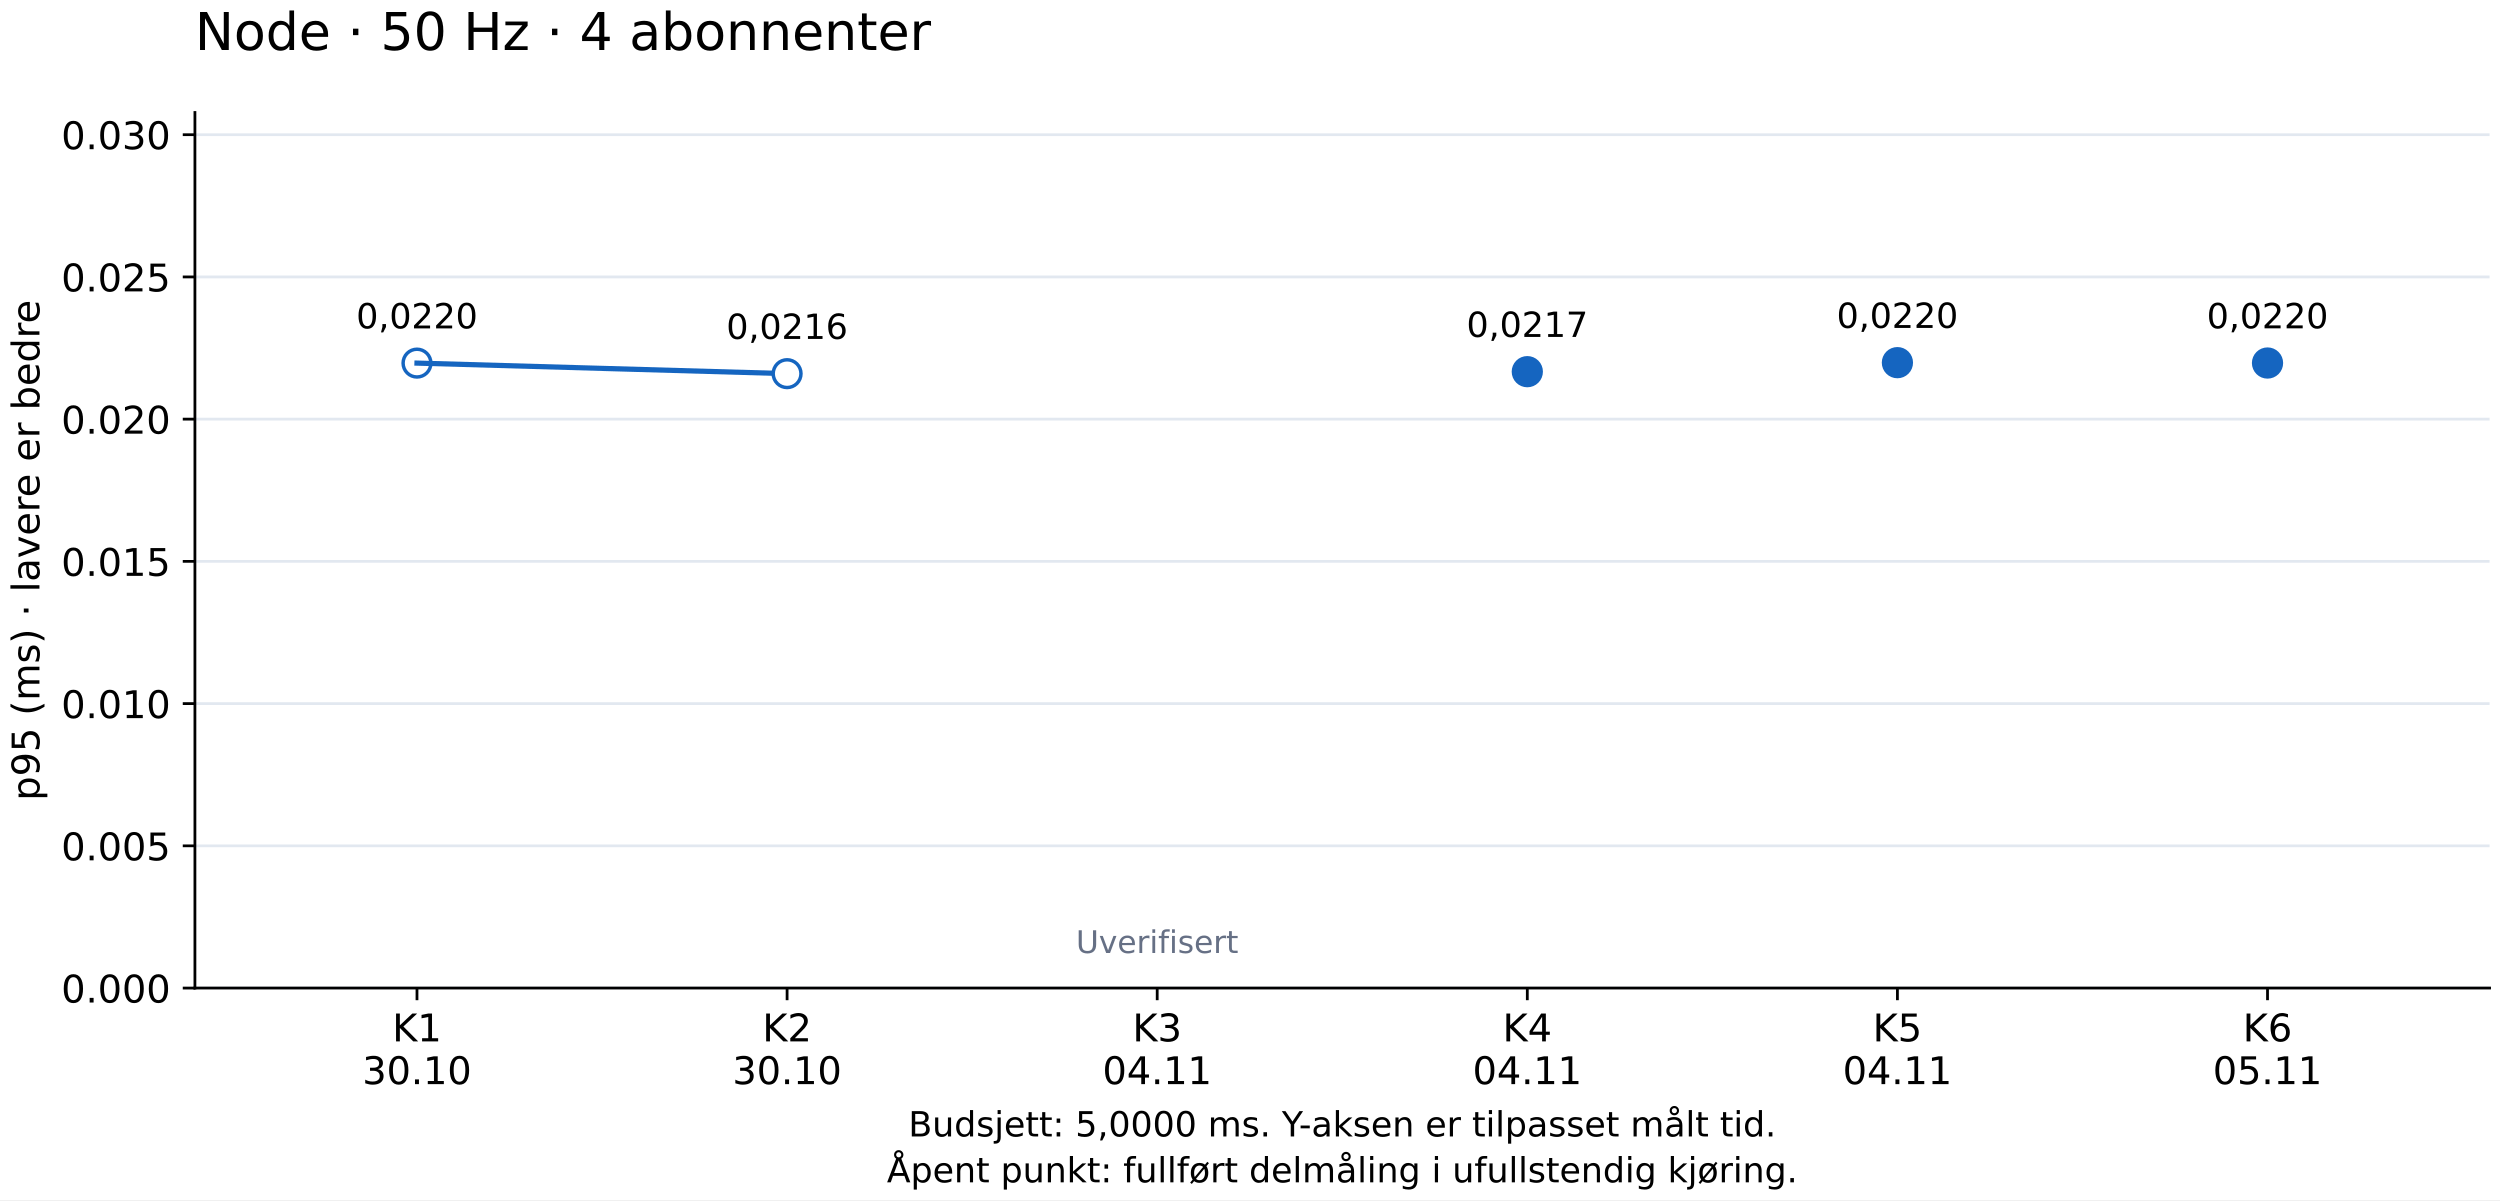
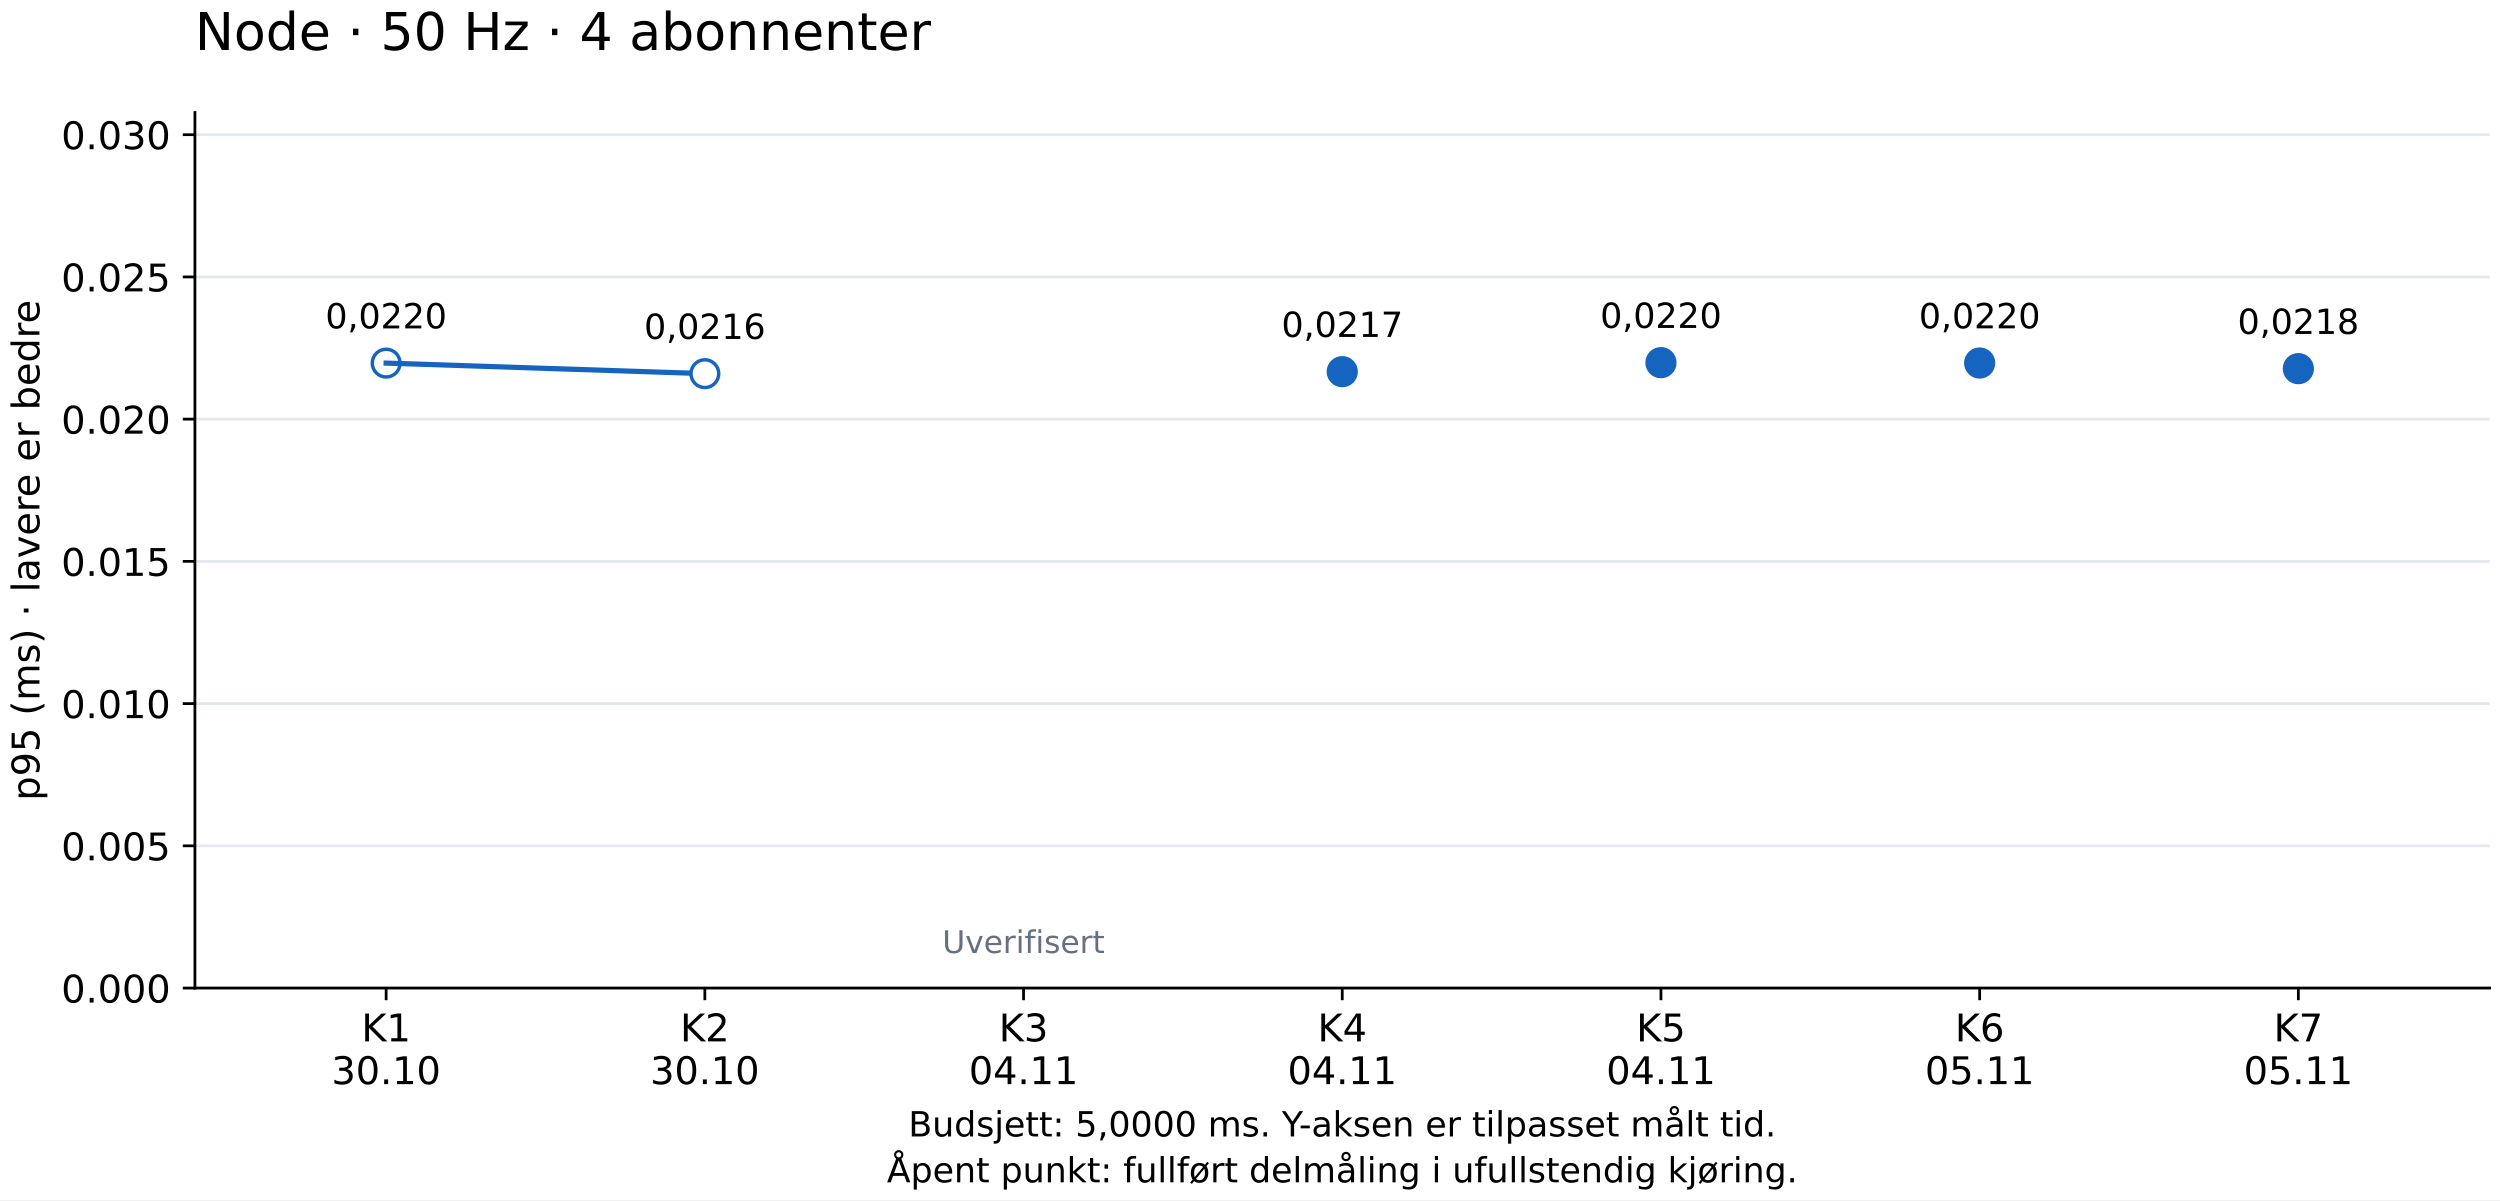
<svg xmlns="http://www.w3.org/2000/svg" xmlns:xlink="http://www.w3.org/1999/xlink" width="720pt" height="345.6pt" viewBox="0 0 720 345.6" version="1.1">
  <defs>
    <style type="text/css">*{stroke-linejoin: round; stroke-linecap: butt}</style>
  </defs>
  <g id="figure_1">
    <g id="patch_1">
      <path d="M 0 345.6  L 720 345.6  L 720 0  L 0 0  z " style="fill: #ffffff" />
    </g>
    <g id="axes_1">
      <g id="patch_2">
        <path d="M 56.137 284.558  L 717 284.558  L 717 32.398  L 56.137 32.398  z " style="fill: #ffffff" />
      </g>
      <g id="matplotlib.axis_1">
        <g id="xtick_1">
          <g id="line2d_1">
            <defs>
              <path id="m3a9fe52da0" d="M 0 0  L 0 3.5  " style="stroke: #000000; stroke-width: 0.8" />
            </defs>
            <g>
-               <use xlink:href="#m3a9fe52da0" x="120.092" y="284.558" style="stroke: #000000; stroke-width: 0.8" />
+               <use xlink:href="#m3a9fe52da0" x="111.209" y="284.558" style="stroke: #000000; stroke-width: 0.8" />
            </g>
          </g>
          <g id="text_1">
-             <text style="font-size: 11px; font-family: 'DejaVu Sans'" transform="translate(112.9854 299.9161)">K1</text>
-             <text style="font-size: 11px; font-family: 'DejaVu Sans'" transform="translate(104.3461 312.2337)">30.10</text>
+             <text style="font-size: 11px; font-family: 'DejaVu Sans'" transform="translate(104.1028 299.9161)">K1</text>
+             <text style="font-size: 11px; font-family: 'DejaVu Sans'" transform="translate(95.46353 312.2337)">30.10</text>
          </g>
        </g>
        <g id="xtick_2">
          <g id="line2d_2">
            <g>
-               <use xlink:href="#m3a9fe52da0" x="226.682" y="284.558" style="stroke: #000000; stroke-width: 0.8" />
+               <use xlink:href="#m3a9fe52da0" x="202.995" y="284.558" style="stroke: #000000; stroke-width: 0.8" />
            </g>
          </g>
          <g id="text_2">
-             <text style="font-size: 11px; font-family: 'DejaVu Sans'" transform="translate(219.5761 299.9161)">K2</text>
-             <text style="font-size: 11px; font-family: 'DejaVu Sans'" transform="translate(210.9368 312.2337)">30.10</text>
+             <text style="font-size: 11px; font-family: 'DejaVu Sans'" transform="translate(195.8893 299.9161)">K2</text>
+             <text style="font-size: 11px; font-family: 'DejaVu Sans'" transform="translate(187.25 312.2337)">30.10</text>
          </g>
        </g>
        <g id="xtick_3">
          <g id="line2d_3">
            <g>
-               <use xlink:href="#m3a9fe52da0" x="333.273" y="284.558" style="stroke: #000000; stroke-width: 0.8" />
+               <use xlink:href="#m3a9fe52da0" x="294.782" y="284.558" style="stroke: #000000; stroke-width: 0.8" />
            </g>
          </g>
          <g id="text_3">
-             <text style="font-size: 11px; font-family: 'DejaVu Sans'" transform="translate(326.1669 299.9161)">K3</text>
-             <text style="font-size: 11px; font-family: 'DejaVu Sans'" transform="translate(317.5276 312.2337)">04.11</text>
+             <text style="font-size: 11px; font-family: 'DejaVu Sans'" transform="translate(287.6758 299.9161)">K3</text>
+             <text style="font-size: 11px; font-family: 'DejaVu Sans'" transform="translate(279.0365 312.2337)">04.11</text>
          </g>
        </g>
        <g id="xtick_4">
          <g id="line2d_4">
            <g>
-               <use xlink:href="#m3a9fe52da0" x="439.864" y="284.558" style="stroke: #000000; stroke-width: 0.8" />
+               <use xlink:href="#m3a9fe52da0" x="386.568" y="284.558" style="stroke: #000000; stroke-width: 0.8" />
            </g>
          </g>
          <g id="text_4">
-             <text style="font-size: 11px; font-family: 'DejaVu Sans'" transform="translate(432.7576 299.9161)">K4</text>
-             <text style="font-size: 11px; font-family: 'DejaVu Sans'" transform="translate(424.1183 312.2337)">04.11</text>
+             <text style="font-size: 11px; font-family: 'DejaVu Sans'" transform="translate(379.4623 299.9161)">K4</text>
+             <text style="font-size: 11px; font-family: 'DejaVu Sans'" transform="translate(370.823 312.2337)">04.11</text>
          </g>
        </g>
        <g id="xtick_5">
          <g id="line2d_5">
            <g>
-               <use xlink:href="#m3a9fe52da0" x="546.455" y="284.558" style="stroke: #000000; stroke-width: 0.8" />
+               <use xlink:href="#m3a9fe52da0" x="478.355" y="284.558" style="stroke: #000000; stroke-width: 0.8" />
            </g>
          </g>
          <g id="text_5">
-             <text style="font-size: 11px; font-family: 'DejaVu Sans'" transform="translate(539.3484 299.9161)">K5</text>
-             <text style="font-size: 11px; font-family: 'DejaVu Sans'" transform="translate(530.7091 312.2337)">04.11</text>
+             <text style="font-size: 11px; font-family: 'DejaVu Sans'" transform="translate(471.2487 299.9161)">K5</text>
+             <text style="font-size: 11px; font-family: 'DejaVu Sans'" transform="translate(462.6094 312.2337)">04.11</text>
          </g>
        </g>
        <g id="xtick_6">
          <g id="line2d_6">
            <g>
-               <use xlink:href="#m3a9fe52da0" x="653.045" y="284.558" style="stroke: #000000; stroke-width: 0.8" />
+               <use xlink:href="#m3a9fe52da0" x="570.141" y="284.558" style="stroke: #000000; stroke-width: 0.8" />
            </g>
          </g>
          <g id="text_6">
-             <text style="font-size: 11px; font-family: 'DejaVu Sans'" transform="translate(645.9391 299.9161)">K6</text>
-             <text style="font-size: 11px; font-family: 'DejaVu Sans'" transform="translate(637.2998 312.2337)">05.11</text>
-           </g>
-         </g>
-         <g id="text_7">
+             <text style="font-size: 11px; font-family: 'DejaVu Sans'" transform="translate(563.0352 299.9161)">K6</text>
+             <text style="font-size: 11px; font-family: 'DejaVu Sans'" transform="translate(554.3959 312.2337)">05.11</text>
+           </g>
+         </g>
+         <g id="xtick_7">
+           <g id="line2d_7">
+             <g>
+               <use xlink:href="#m3a9fe52da0" x="661.928" y="284.558" style="stroke: #000000; stroke-width: 0.8" />
+             </g>
+           </g>
+           <g id="text_7">
+             <text style="font-size: 11px; font-family: 'DejaVu Sans'" transform="translate(654.8217 299.9161)">K7</text>
+             <text style="font-size: 11px; font-family: 'DejaVu Sans'" transform="translate(646.1824 312.2337)">05.11</text>
+           </g>
+         </g>
+         <g id="text_8">
          <text style="font-size: 10px; font-family: 'DejaVu Sans'" transform="translate(261.613 327.301)">Budsjett: 5,0000 ms. Y-aksen er tilpasset målt tid.</text>
          <text style="font-size: 10px; font-family: 'DejaVu Sans'" transform="translate(255.4122 340.5201)">Åpent punkt: fullført delmåling i ufullstendig kjøring.</text>
        </g>
      </g>
      <g id="matplotlib.axis_2">
        <g id="ytick_1">
-           <g id="line2d_7">
+           <g id="line2d_8">
            <path d="M 56.137 284.558  L 717 284.558  " clip-path="url(#pd9fed066c4)" style="fill: none; stroke: #e2e8f0; stroke-width: 0.8; stroke-linecap: square" />
          </g>
-           <g id="line2d_8">
+           <g id="line2d_9">
            <defs>
              <path id="m56f8623be5" d="M 0 0  L -3.5 0  " style="stroke: #000000; stroke-width: 0.8" />
            </defs>
            <g>
              <use xlink:href="#m56f8623be5" x="56.137" y="284.558" style="stroke: #000000; stroke-width: 0.8" />
            </g>
          </g>
-           <g id="text_8">
+           <g id="text_9">
            <text style="font-size: 11px; font-family: 'DejaVu Sans'; text-anchor: end" x="49.137" y="288.737" transform="rotate(-0 49.13712 288.7369)">0.000</text>
          </g>
        </g>
        <g id="ytick_2">
-           <g id="line2d_9">
+           <g id="line2d_10">
            <path d="M 56.137 243.597  L 717 243.597  " clip-path="url(#pd9fed066c4)" style="fill: none; stroke: #e2e8f0; stroke-width: 0.8; stroke-linecap: square" />
          </g>
-           <g id="line2d_10">
+           <g id="line2d_11">
            <g>
              <use xlink:href="#m56f8623be5" x="56.137" y="243.597" style="stroke: #000000; stroke-width: 0.8" />
            </g>
          </g>
-           <g id="text_9">
+           <g id="text_10">
            <text style="font-size: 11px; font-family: 'DejaVu Sans'; text-anchor: end" x="49.137" y="247.776" transform="rotate(-0 49.13712 247.7758)">0.005</text>
          </g>
        </g>
        <g id="ytick_3">
-           <g id="line2d_11">
+           <g id="line2d_12">
            <path d="M 56.137 202.636  L 717 202.636  " clip-path="url(#pd9fed066c4)" style="fill: none; stroke: #e2e8f0; stroke-width: 0.8; stroke-linecap: square" />
          </g>
-           <g id="line2d_12">
+           <g id="line2d_13">
            <g>
              <use xlink:href="#m56f8623be5" x="56.137" y="202.636" style="stroke: #000000; stroke-width: 0.8" />
            </g>
          </g>
-           <g id="text_10">
+           <g id="text_11">
            <text style="font-size: 11px; font-family: 'DejaVu Sans'; text-anchor: end" x="49.137" y="206.815" transform="rotate(-0 49.13712 206.8147)">0.010</text>
          </g>
        </g>
        <g id="ytick_4">
-           <g id="line2d_13">
+           <g id="line2d_14">
            <path d="M 56.137 161.674  L 717 161.674  " clip-path="url(#pd9fed066c4)" style="fill: none; stroke: #e2e8f0; stroke-width: 0.8; stroke-linecap: square" />
          </g>
-           <g id="line2d_14">
+           <g id="line2d_15">
            <g>
              <use xlink:href="#m56f8623be5" x="56.137" y="161.674" style="stroke: #000000; stroke-width: 0.8" />
            </g>
          </g>
-           <g id="text_11">
+           <g id="text_12">
            <text style="font-size: 11px; font-family: 'DejaVu Sans'; text-anchor: end" x="49.137" y="165.854" transform="rotate(-0 49.13712 165.8536)">0.015</text>
          </g>
        </g>
        <g id="ytick_5">
-           <g id="line2d_15">
+           <g id="line2d_16">
            <path d="M 56.137 120.713  L 717 120.713  " clip-path="url(#pd9fed066c4)" style="fill: none; stroke: #e2e8f0; stroke-width: 0.8; stroke-linecap: square" />
          </g>
-           <g id="line2d_16">
+           <g id="line2d_17">
            <g>
              <use xlink:href="#m56f8623be5" x="56.137" y="120.713" style="stroke: #000000; stroke-width: 0.8" />
            </g>
          </g>
-           <g id="text_12">
+           <g id="text_13">
            <text style="font-size: 11px; font-family: 'DejaVu Sans'; text-anchor: end" x="49.137" y="124.892" transform="rotate(-0 49.13712 124.8925)">0.020</text>
          </g>
        </g>
        <g id="ytick_6">
-           <g id="line2d_17">
+           <g id="line2d_18">
            <path d="M 56.137 79.752  L 717 79.752  " clip-path="url(#pd9fed066c4)" style="fill: none; stroke: #e2e8f0; stroke-width: 0.8; stroke-linecap: square" />
          </g>
-           <g id="line2d_18">
+           <g id="line2d_19">
            <g>
              <use xlink:href="#m56f8623be5" x="56.137" y="79.752" style="stroke: #000000; stroke-width: 0.8" />
            </g>
          </g>
-           <g id="text_13">
+           <g id="text_14">
            <text style="font-size: 11px; font-family: 'DejaVu Sans'; text-anchor: end" x="49.137" y="83.931" transform="rotate(-0 49.13712 83.93136)">0.025</text>
          </g>
        </g>
        <g id="ytick_7">
-           <g id="line2d_19">
+           <g id="line2d_20">
            <path d="M 56.137 38.791  L 717 38.791  " clip-path="url(#pd9fed066c4)" style="fill: none; stroke: #e2e8f0; stroke-width: 0.8; stroke-linecap: square" />
          </g>
-           <g id="line2d_20">
+           <g id="line2d_21">
            <g>
              <use xlink:href="#m56f8623be5" x="56.137" y="38.791" style="stroke: #000000; stroke-width: 0.8" />
            </g>
          </g>
-           <g id="text_14">
+           <g id="text_15">
            <text style="font-size: 11px; font-family: 'DejaVu Sans'; text-anchor: end" x="49.137" y="42.97" transform="rotate(-0 49.13712 42.97025)">0.030</text>
          </g>
        </g>
-         <g id="text_15">
+         <g id="text_16">
          <text style="font-size: 11px; font-family: 'DejaVu Sans'; text-anchor: middle" x="11.359" y="158.478" transform="rotate(-90 11.35852 158.4778)">p95 (ms) · lavere er bedre</text>
        </g>
      </g>
-       <g id="line2d_21">
-         <path d="M 120.092 104.575  " clip-path="url(#pd9fed066c4)" style="fill: none; stroke: #1565c0; stroke-width: 1.5; stroke-linecap: square" />
+       <g id="line2d_22">
+         <path d="M 111.209 104.575  " clip-path="url(#pd9fed066c4)" style="fill: none; stroke: #1565c0; stroke-width: 1.5; stroke-linecap: square" />
        <defs>
          <path id="mcfa522ccff" d="M 0 4  C 1.061 4 2.078 3.579 2.828 2.828  C 3.579 2.078 4 1.061 4 0  C 4 -1.061 3.579 -2.078 2.828 -2.828  C 2.078 -3.579 1.061 -4 0 -4  C -1.061 -4 -2.078 -3.579 -2.828 -2.828  C -3.579 -2.078 -4 -1.061 -4 0  C -4 1.061 -3.579 2.078 -2.828 2.828  C -2.078 3.579 -1.061 4 0 4  z " style="stroke: #1565c0" />
        </defs>
        <g clip-path="url(#pd9fed066c4)">
-           <use xlink:href="#mcfa522ccff" x="120.092" y="104.575" style="fill: #ffffff; stroke: #1565c0" />
-         </g>
-       </g>
-       <g id="line2d_22">
-         <path d="M 120.092 104.575  L 226.682 107.614  " clip-path="url(#pd9fed066c4)" style="fill: none; stroke: #1565c0; stroke-width: 1.5; stroke-linecap: square" />
+           <use xlink:href="#mcfa522ccff" x="111.209" y="104.575" style="fill: #ffffff; stroke: #1565c0" />
+         </g>
      </g>
      <g id="line2d_23">
-         <path d="M 226.682 107.614  " clip-path="url(#pd9fed066c4)" style="fill: none; stroke: #1565c0; stroke-width: 1.5; stroke-linecap: square" />
-         <g clip-path="url(#pd9fed066c4)">
-           <use xlink:href="#mcfa522ccff" x="226.682" y="107.614" style="fill: #ffffff; stroke: #1565c0" />
-         </g>
+         <path d="M 111.209 104.575  L 202.995 107.614  " clip-path="url(#pd9fed066c4)" style="fill: none; stroke: #1565c0; stroke-width: 1.5; stroke-linecap: square" />
      </g>
      <g id="line2d_24">
-         <path d="M 439.864 107.041  " clip-path="url(#pd9fed066c4)" style="fill: none; stroke: #1565c0; stroke-width: 1.5; stroke-linecap: square" />
+         <path d="M 202.995 107.614  " clip-path="url(#pd9fed066c4)" style="fill: none; stroke: #1565c0; stroke-width: 1.5; stroke-linecap: square" />
+         <g clip-path="url(#pd9fed066c4)">
+           <use xlink:href="#mcfa522ccff" x="202.995" y="107.614" style="fill: #ffffff; stroke: #1565c0" />
+         </g>
+       </g>
+       <g id="line2d_25">
+         <path d="M 386.568 107.041  " clip-path="url(#pd9fed066c4)" style="fill: none; stroke: #1565c0; stroke-width: 1.5; stroke-linecap: square" />
        <defs>
          <path id="mcbb12d0c3e" d="M 0 4  C 1.061 4 2.078 3.579 2.828 2.828  C 3.579 2.078 4 1.061 4 0  C 4 -1.061 3.579 -2.078 2.828 -2.828  C 2.078 -3.579 1.061 -4 0 -4  C -1.061 -4 -2.078 -3.579 -2.828 -2.828  C -3.579 -2.078 -4 -1.061 -4 0  C -4 1.061 -3.579 2.078 -2.828 2.828  C -2.078 3.579 -1.061 4 0 4  z " style="stroke: #1565c0" />
        </defs>
        <g clip-path="url(#pd9fed066c4)">
-           <use xlink:href="#mcbb12d0c3e" x="439.864" y="107.041" style="fill: #1565c0; stroke: #1565c0" />
-         </g>
-       </g>
-       <g id="line2d_25">
-         <path d="M 546.455 104.444  " clip-path="url(#pd9fed066c4)" style="fill: none; stroke: #1565c0; stroke-width: 1.5; stroke-linecap: square" />
-         <g clip-path="url(#pd9fed066c4)">
-           <use xlink:href="#mcbb12d0c3e" x="546.455" y="104.444" style="fill: #1565c0; stroke: #1565c0" />
+           <use xlink:href="#mcbb12d0c3e" x="386.568" y="107.041" style="fill: #1565c0; stroke: #1565c0" />
        </g>
      </g>
      <g id="line2d_26">
-         <path d="M 653.045 104.55  " clip-path="url(#pd9fed066c4)" style="fill: none; stroke: #1565c0; stroke-width: 1.5; stroke-linecap: square" />
-         <g clip-path="url(#pd9fed066c4)">
-           <use xlink:href="#mcbb12d0c3e" x="653.045" y="104.55" style="fill: #1565c0; stroke: #1565c0" />
+         <path d="M 478.355 104.444  " clip-path="url(#pd9fed066c4)" style="fill: none; stroke: #1565c0; stroke-width: 1.5; stroke-linecap: square" />
+         <g clip-path="url(#pd9fed066c4)">
+           <use xlink:href="#mcbb12d0c3e" x="478.355" y="104.444" style="fill: #1565c0; stroke: #1565c0" />
+         </g>
+       </g>
+       <g id="line2d_27">
+         <path d="M 570.141 104.55  " clip-path="url(#pd9fed066c4)" style="fill: none; stroke: #1565c0; stroke-width: 1.5; stroke-linecap: square" />
+         <g clip-path="url(#pd9fed066c4)">
+           <use xlink:href="#mcbb12d0c3e" x="570.141" y="104.55" style="fill: #1565c0; stroke: #1565c0" />
+         </g>
+       </g>
+       <g id="line2d_28">
+         <path d="M 661.928 106.172  " clip-path="url(#pd9fed066c4)" style="fill: none; stroke: #1565c0; stroke-width: 1.5; stroke-linecap: square" />
+         <g clip-path="url(#pd9fed066c4)">
+           <use xlink:href="#mcbb12d0c3e" x="661.928" y="106.172" style="fill: #1565c0; stroke: #1565c0" />
        </g>
      </g>
      <g id="patch_3">
        <path d="M 56.137 284.558  L 56.137 32.398  " style="fill: none; stroke: #000000; stroke-width: 0.8; stroke-linejoin: miter; stroke-linecap: square" />
      </g>
      <g id="patch_4">
        <path d="M 56.137 284.558  L 717 284.558  " style="fill: none; stroke: #000000; stroke-width: 0.8; stroke-linejoin: miter; stroke-linecap: square" />
      </g>
-       <g id="text_16">
-         <text style="font-size: 10px; font-family: 'DejaVu Sans'; text-anchor: middle" x="120.092" y="94.575" transform="rotate(-0 120.0916 94.57466)">0,0220</text>
-       </g>
      <g id="text_17">
-         <text style="font-size: 10px; font-family: 'DejaVu Sans'; text-anchor: middle" x="226.682" y="97.614" transform="rotate(-0 226.6823 97.61397)">0,0216</text>
+         <text style="font-size: 10px; font-family: 'DejaVu Sans'; text-anchor: middle" x="111.209" y="94.575" transform="rotate(-0 111.209 94.57466)">0,0220</text>
      </g>
      <g id="text_18">
-         <text style="font-size: 9px; font-family: 'DejaVu Sans'; text-anchor: middle; fill: #667085" x="333.273" y="274.471" transform="rotate(-0 333.2731 274.4714)">Uverifisert</text>
+         <text style="font-size: 10px; font-family: 'DejaVu Sans'; text-anchor: middle" x="202.995" y="97.614" transform="rotate(-0 202.9955 97.61397)">0,0216</text>
      </g>
      <g id="text_19">
-         <text style="font-size: 10px; font-family: 'DejaVu Sans'; text-anchor: middle" x="439.864" y="97.041" transform="rotate(-0 439.8638 97.04051)">0,0217</text>
+         <text style="font-size: 9px; font-family: 'DejaVu Sans'; text-anchor: middle; fill: #667085" x="294.782" y="274.471" transform="rotate(-0 294.782 274.4714)">Uverifisert</text>
      </g>
      <g id="text_20">
-         <text style="font-size: 10px; font-family: 'DejaVu Sans'; text-anchor: middle" x="546.455" y="94.444" transform="rotate(-0 546.4546 94.44358)">0,0220</text>
+         <text style="font-size: 10px; font-family: 'DejaVu Sans'; text-anchor: middle" x="386.568" y="97.041" transform="rotate(-0 386.5684 97.04051)">0,0217</text>
      </g>
      <g id="text_21">
-         <text style="font-size: 10px; font-family: 'DejaVu Sans'; text-anchor: middle" x="653.045" y="94.55" transform="rotate(-0 653.0453 94.55008)">0,0220</text>
+         <text style="font-size: 10px; font-family: 'DejaVu Sans'; text-anchor: middle" x="478.355" y="94.444" transform="rotate(-0 478.3549 94.44358)">0,0220</text>
      </g>
      <g id="text_22">
+         <text style="font-size: 10px; font-family: 'DejaVu Sans'; text-anchor: middle" x="570.141" y="94.55" transform="rotate(-0 570.1414 94.55008)">0,0220</text>
+       </g>
+       <g id="text_23">
+         <text style="font-size: 10px; font-family: 'DejaVu Sans'; text-anchor: middle" x="661.928" y="96.172" transform="rotate(-0 661.9279 96.17214)">0,0218</text>
+       </g>
+       <g id="text_24">
        <text style="font-size: 15px; font-family: 'DejaVu Sans'; text-anchor: start" x="56.137" y="14.398" transform="rotate(-0 56.13712 14.3979)">Node · 50 Hz · 4 abonnenter</text>
      </g>
    </g>
  </g>
  <defs>
    <clipPath id="pd9fed066c4">
      <rect x="56.137" y="32.398" width="660.863" height="252.16" />
    </clipPath>
  </defs>
</svg>
